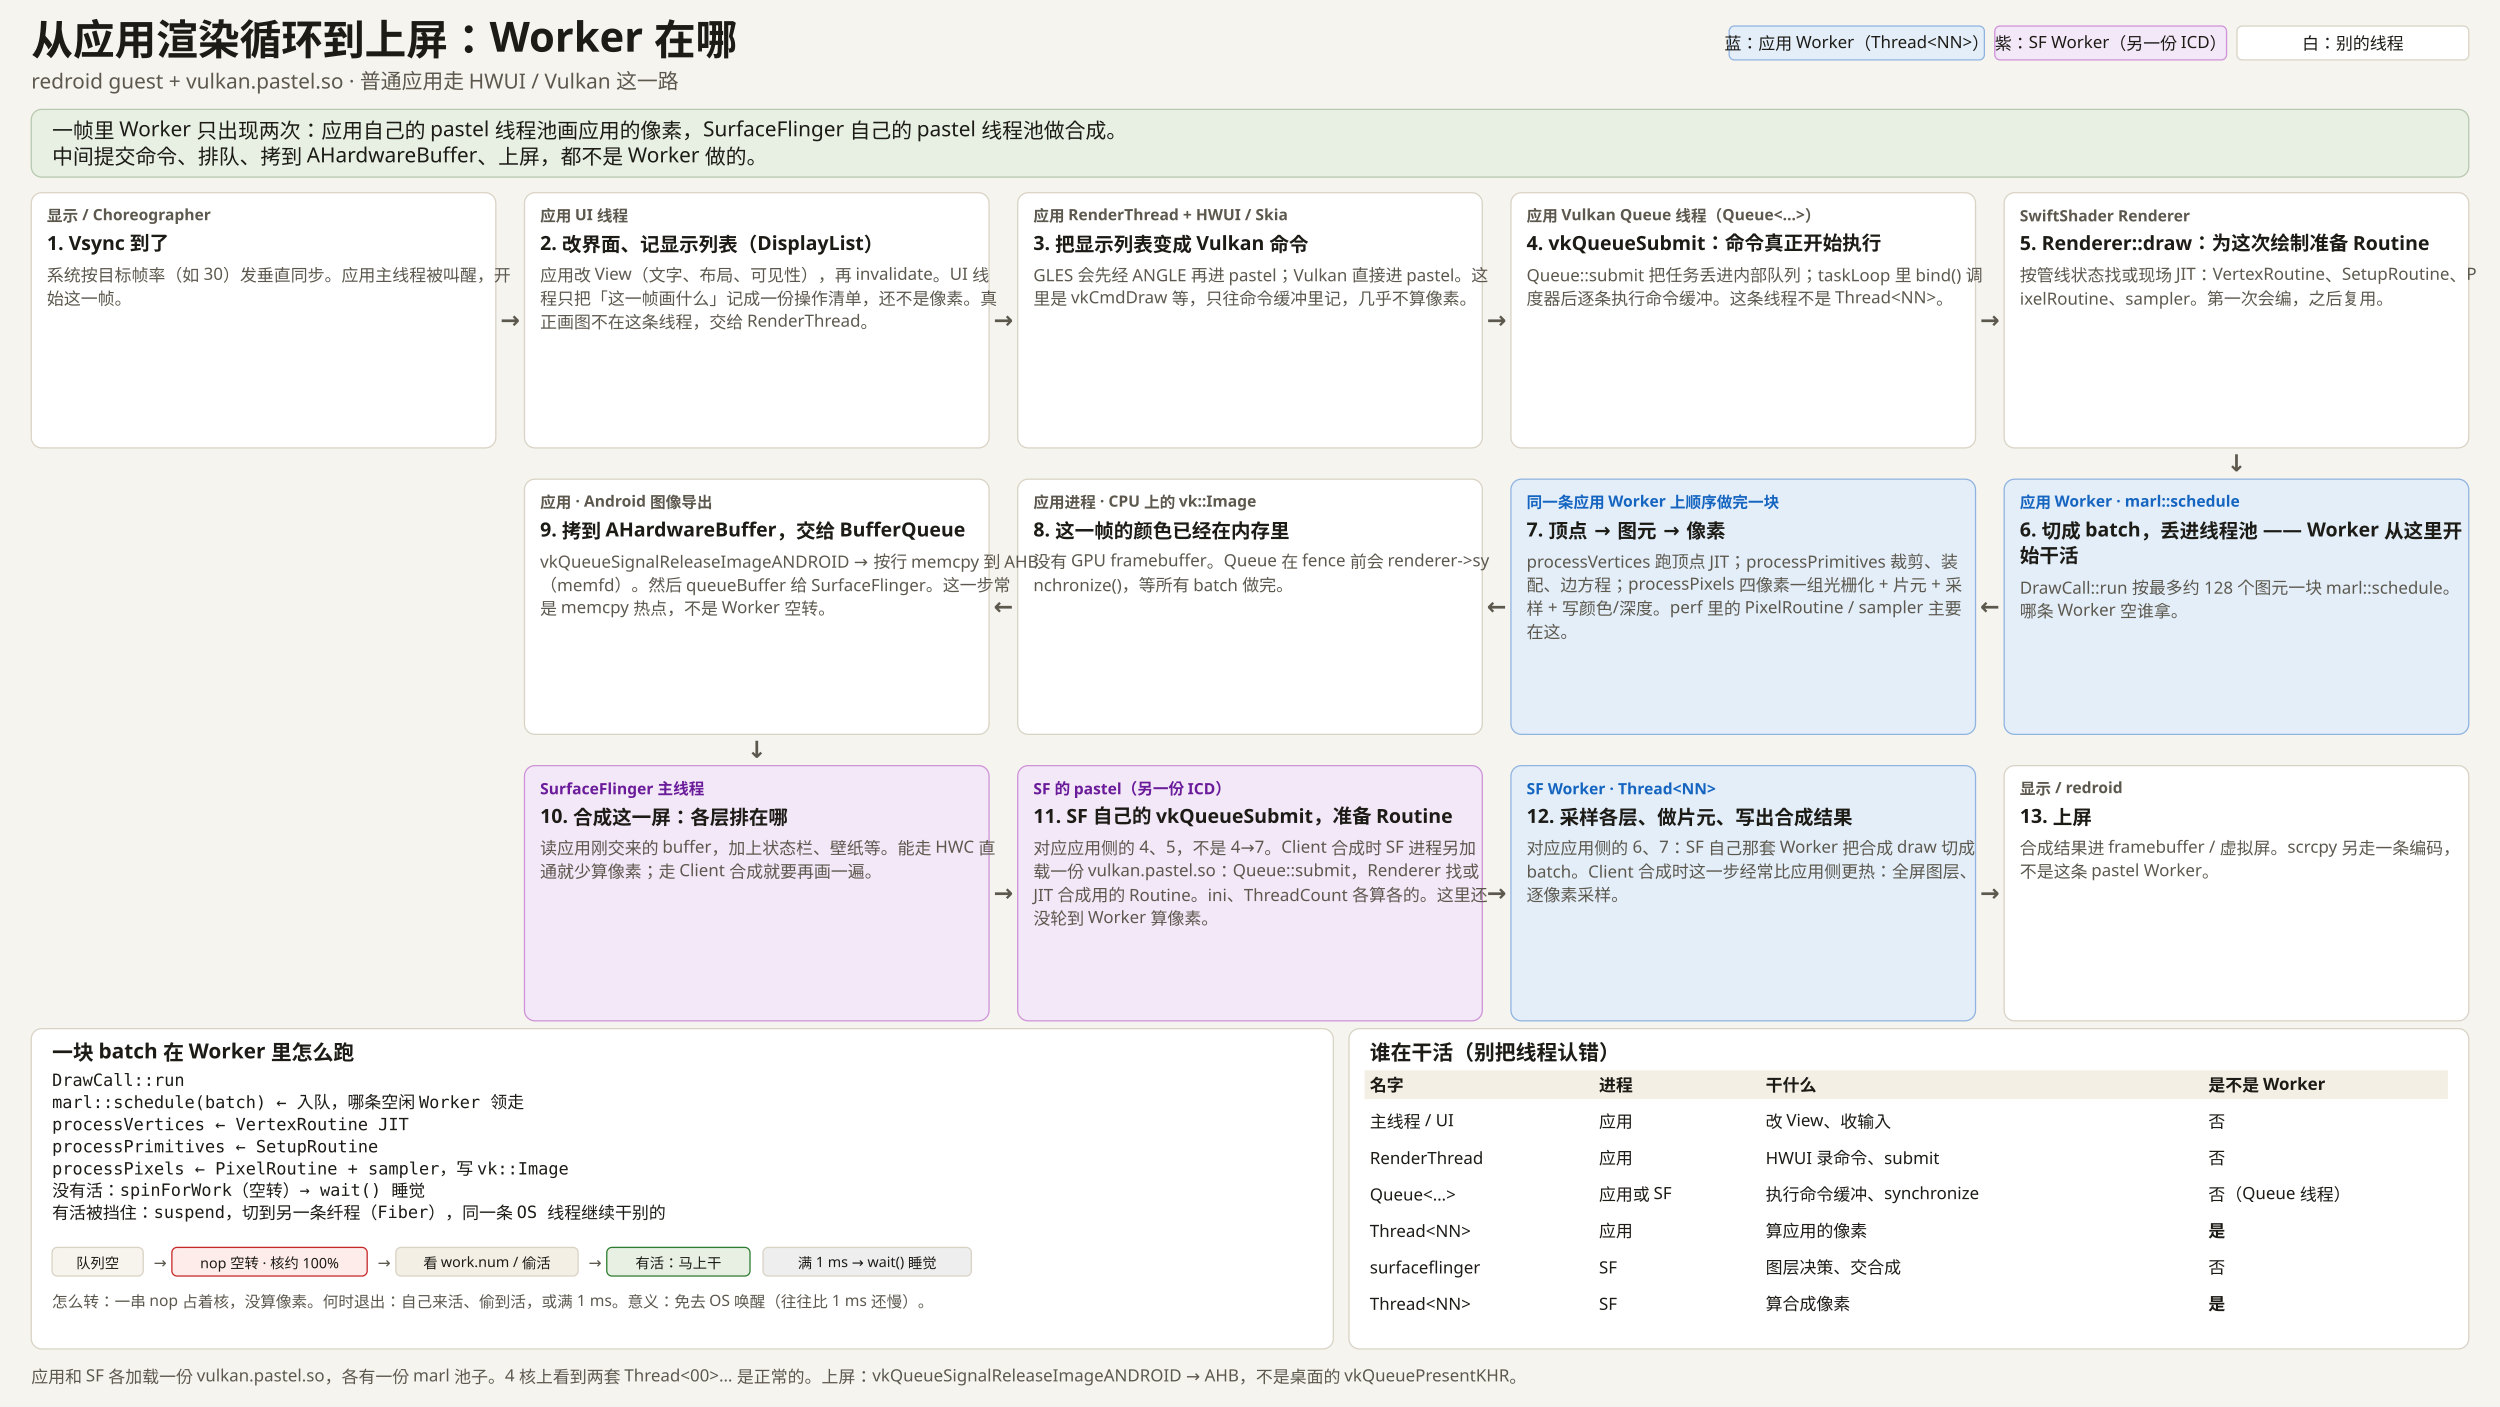
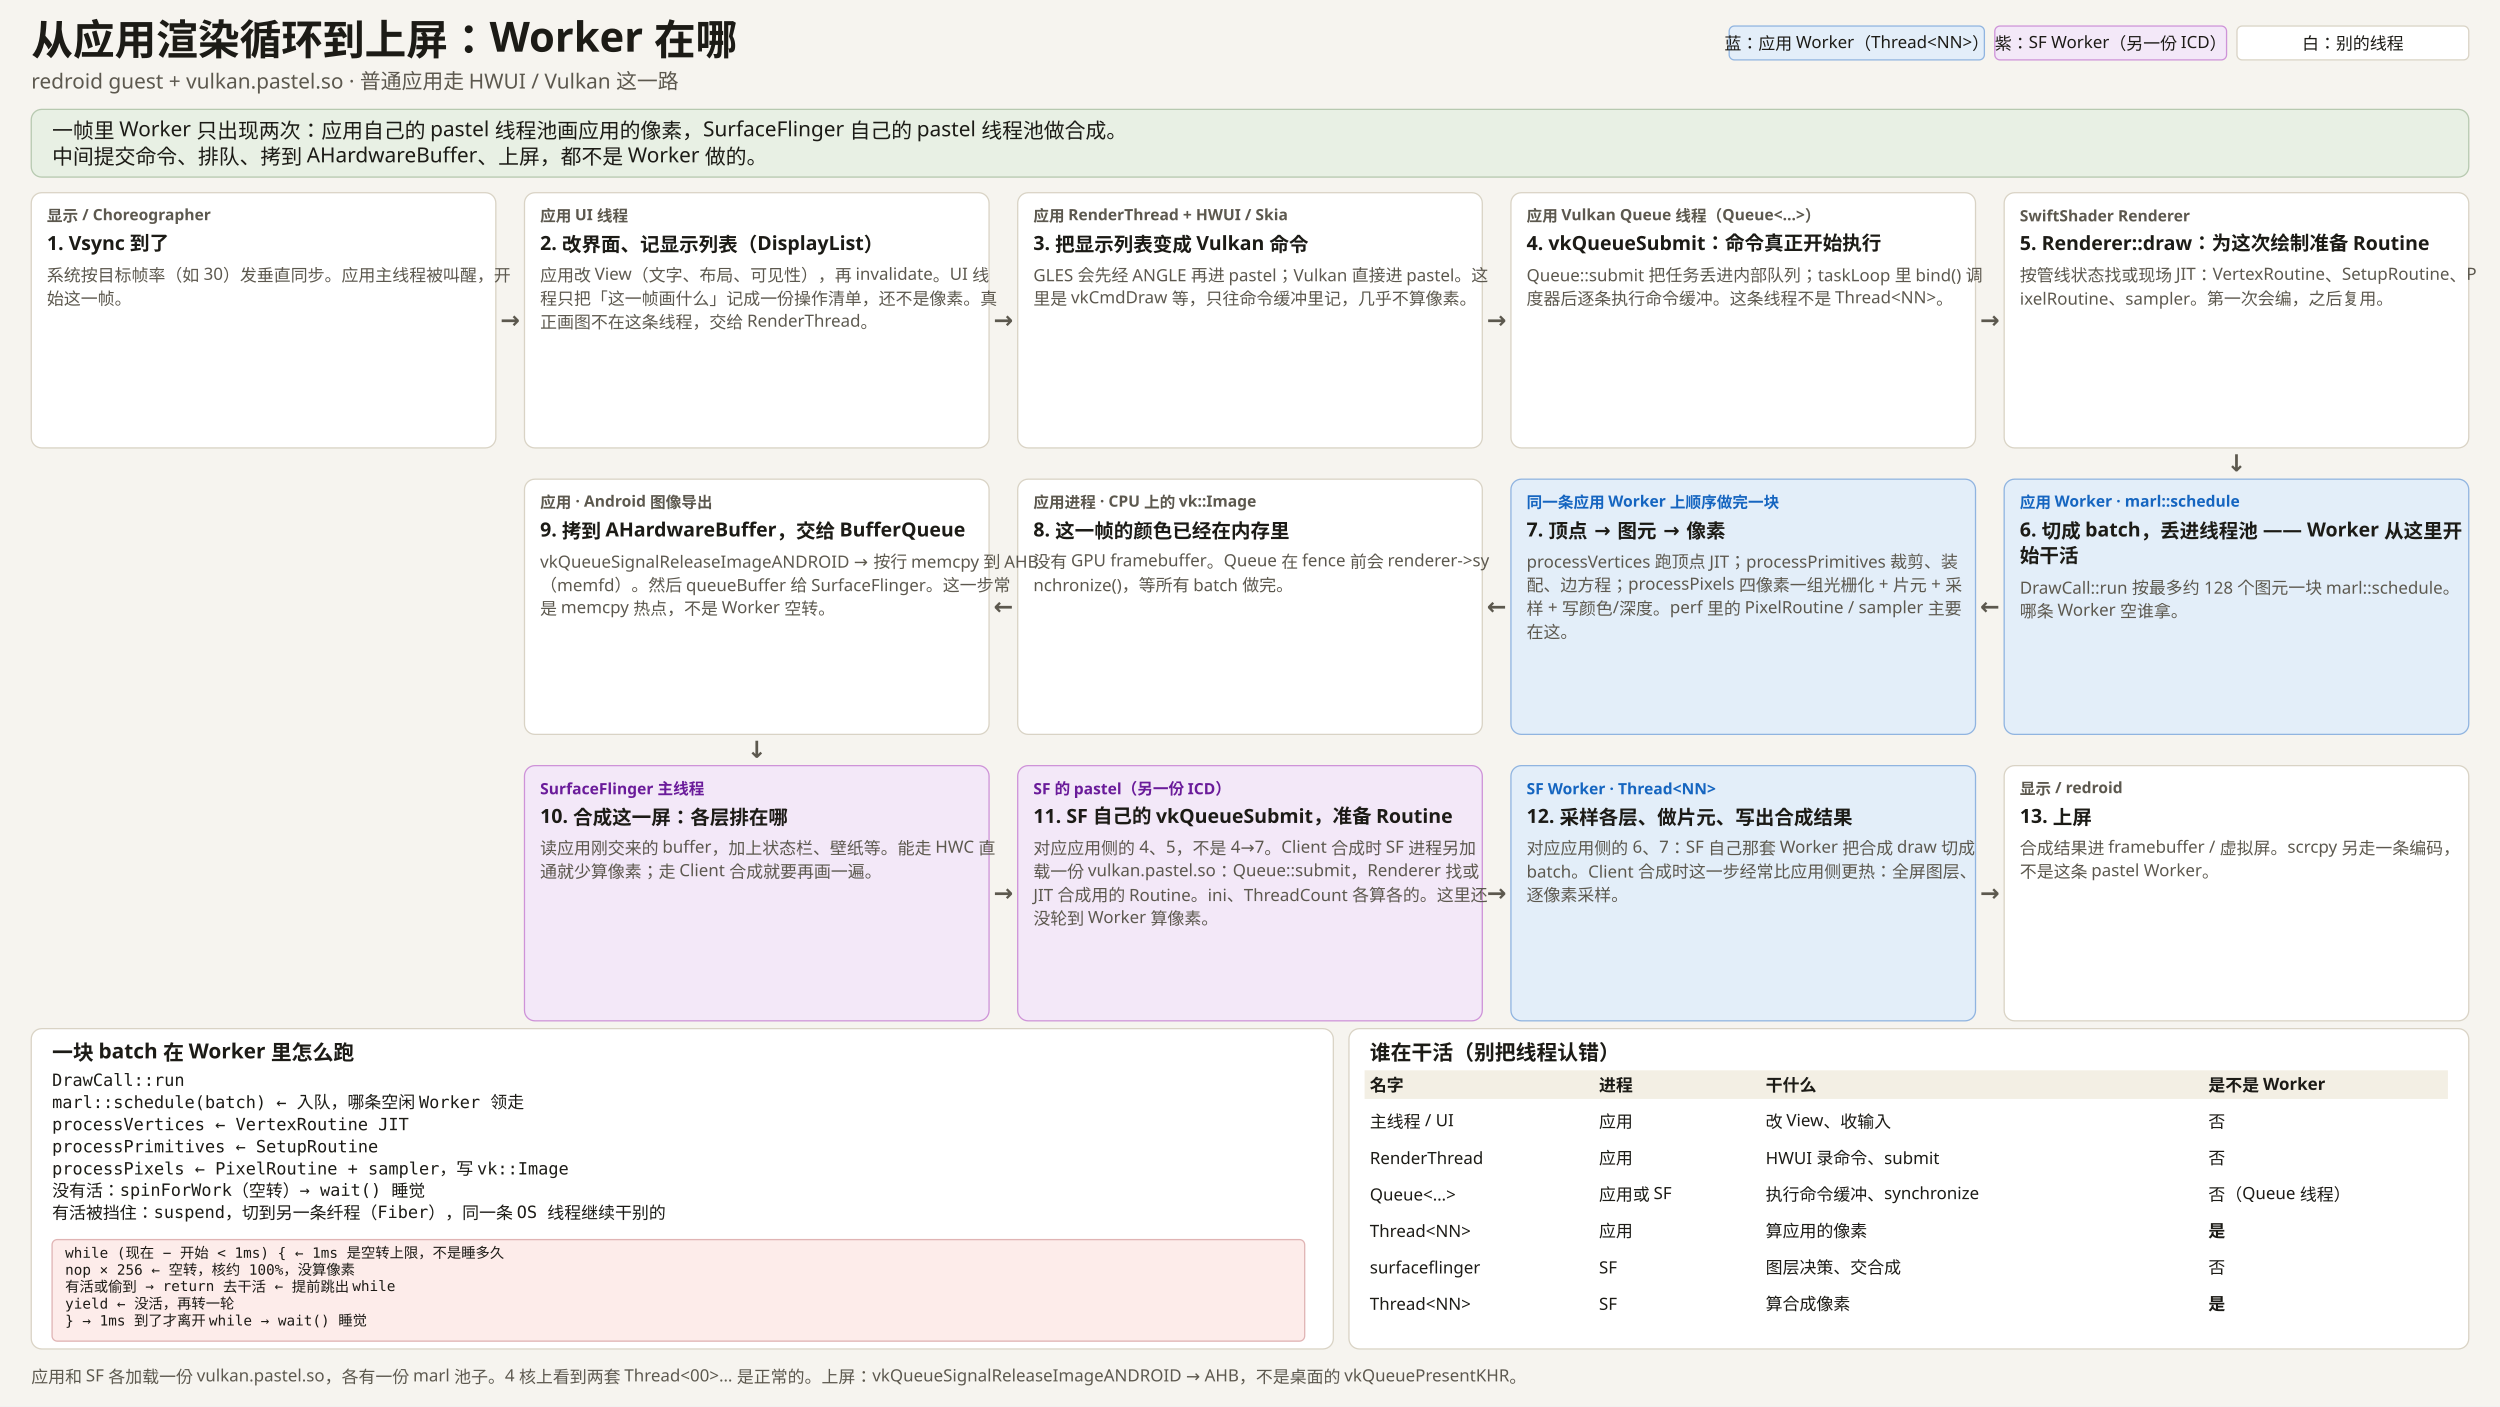
<svg xmlns="http://www.w3.org/2000/svg" viewBox="0 0 1920 1080" width="1920" height="1080" role="img">
  <rect width="1920" height="1080" fill="#f6f4ef" />
  <text x="24" y="42" font-family="sans-serif" font-size="32" font-weight="700" fill="#1c1b16">从应用渲染循环到上屏：Worker 在哪</text>
  <text x="24" y="68" font-family="sans-serif" font-size="16" fill="#5c584e">redroid guest + vulkan.pastel.so · 普通应用走 HWUI / Vulkan 这一路</text>
  <rect x="1328" y="20" width="196" height="26" rx="4" fill="#e3eef9" stroke="#90b4e0" />
  <text x="1426" y="38" text-anchor="middle" font-family="sans-serif" font-size="13" fill="#1c1b16">蓝：应用 Worker（Thread&lt;NN&gt;）</text>
  <rect x="1532" y="20" width="178" height="26" rx="4" fill="#f3e8f8" stroke="#ce93d8" />
  <text x="1621" y="38" text-anchor="middle" font-family="sans-serif" font-size="13" fill="#1c1b16">紫：SF Worker（另一份 ICD）</text>
  <rect x="1718" y="20" width="178" height="26" rx="4" fill="#ffffff" stroke="#d9d3c5" />
  <text x="1807" y="38" text-anchor="middle" font-family="sans-serif" font-size="13" fill="#1c1b16">白：别的线程</text>
  <rect x="24" y="84" width="1872" height="52" rx="8" fill="#e8f0e4" stroke="#b7c9b0" />
  <text x="40" y="106" font-family="sans-serif" font-size="16" fill="#1c1b16">一帧里 Worker 只出现两次：应用自己的 pastel 线程池画应用的像素，SurfaceFlinger 自己的 pastel 线程池做合成。</text>
  <text x="40" y="126" font-family="sans-serif" font-size="16" fill="#1c1b16">中间提交命令、排队、拷到 AHardwareBuffer、上屏，都不是 Worker 做的。</text>
  <rect x="24.0" y="148" width="356.8" height="196" rx="8" fill="#ffffff" stroke="#d9d3c5" />
  <text x="36.0" y="170" font-family="sans-serif" font-size="12" font-weight="700" fill="#5c584e">显示 / Choreographer</text>
  <text x="36.0" y="192" font-family="sans-serif" font-size="15" font-weight="700" fill="#1c1b16">1. Vsync 到了</text>
  <text x="36.0" y="216" font-family="sans-serif" font-size="13" fill="#5c584e">系统按目标帧率（如 30）发垂直同步。应用主线程被叫醒，开</text>
  <text x="36.0" y="234" font-family="sans-serif" font-size="13" fill="#5c584e">始这一帧。</text>
  <text x="391.8" y="252.0" text-anchor="middle" font-family="sans-serif" font-size="18" font-weight="700" fill="#5c584e">→</text>
  <rect x="402.8" y="148" width="356.8" height="196" rx="8" fill="#ffffff" stroke="#d9d3c5" />
  <text x="414.8" y="170" font-family="sans-serif" font-size="12" font-weight="700" fill="#5c584e">应用 UI 线程</text>
  <text x="414.8" y="192" font-family="sans-serif" font-size="15" font-weight="700" fill="#1c1b16">2. 改界面、记显示列表（DisplayList）</text>
  <text x="414.8" y="216" font-family="sans-serif" font-size="13" fill="#5c584e">应用改 View（文字、布局、可见性），再 invalidate。UI 线</text>
  <text x="414.8" y="234" font-family="sans-serif" font-size="13" fill="#5c584e">程只把「这一帧画什么」记成一份操作清单，还不是像素。真</text>
  <text x="414.8" y="252" font-family="sans-serif" font-size="13" fill="#5c584e">正画图不在这条线程，交给 RenderThread。</text>
  <text x="770.6" y="252.0" text-anchor="middle" font-family="sans-serif" font-size="18" font-weight="700" fill="#5c584e">→</text>
  <rect x="781.6" y="148" width="356.8" height="196" rx="8" fill="#ffffff" stroke="#d9d3c5" />
  <text x="793.6" y="170" font-family="sans-serif" font-size="12" font-weight="700" fill="#5c584e">应用 RenderThread + HWUI / Skia</text>
  <text x="793.6" y="192" font-family="sans-serif" font-size="15" font-weight="700" fill="#1c1b16">3. 把显示列表变成 Vulkan 命令</text>
  <text x="793.6" y="216" font-family="sans-serif" font-size="13" fill="#5c584e">GLES 会先经 ANGLE 再进 pastel；Vulkan 直接进 pastel。这</text>
  <text x="793.6" y="234" font-family="sans-serif" font-size="13" fill="#5c584e">里是 vkCmdDraw 等，只往命令缓冲里记，几乎不算像素。</text>
  <text x="1149.4" y="252.0" text-anchor="middle" font-family="sans-serif" font-size="18" font-weight="700" fill="#5c584e">→</text>
  <rect x="1160.4" y="148" width="356.8" height="196" rx="8" fill="#ffffff" stroke="#d9d3c5" />
  <text x="1172.4" y="170" font-family="sans-serif" font-size="12" font-weight="700" fill="#5c584e">应用 Vulkan Queue 线程（Queue&lt;…&gt;）</text>
  <text x="1172.4" y="192" font-family="sans-serif" font-size="15" font-weight="700" fill="#1c1b16">4. vkQueueSubmit：命令真正开始执行</text>
  <text x="1172.4" y="216" font-family="sans-serif" font-size="13" fill="#5c584e">Queue::submit 把任务丢进内部队列；taskLoop 里 bind() 调</text>
  <text x="1172.4" y="234" font-family="sans-serif" font-size="13" fill="#5c584e">度器后逐条执行命令缓冲。这条线程不是 Thread&lt;NN&gt;。</text>
  <text x="1528.2" y="252.0" text-anchor="middle" font-family="sans-serif" font-size="18" font-weight="700" fill="#5c584e">→</text>
  <rect x="1539.2" y="148" width="356.8" height="196" rx="8" fill="#ffffff" stroke="#d9d3c5" />
  <text x="1551.2" y="170" font-family="sans-serif" font-size="12" font-weight="700" fill="#5c584e">SwiftShader Renderer</text>
  <text x="1551.2" y="192" font-family="sans-serif" font-size="15" font-weight="700" fill="#1c1b16">5. Renderer::draw：为这次绘制准备 Routine</text>
  <text x="1551.2" y="216" font-family="sans-serif" font-size="13" fill="#5c584e">按管线状态找或现场 JIT：VertexRoutine、SetupRoutine、P</text>
  <text x="1551.2" y="234" font-family="sans-serif" font-size="13" fill="#5c584e">ixelRoutine、sampler。第一次会编，之后复用。</text>
  <text x="1717.6" y="362.0" text-anchor="middle" font-family="sans-serif" font-size="18" font-weight="700" fill="#5c584e">↓</text>
  <rect x="1539.2" y="368" width="356.8" height="196" rx="8" fill="#e3eef9" stroke="#90b4e0" />
  <text x="1551.2" y="390" font-family="sans-serif" font-size="12" font-weight="700" fill="#1565c0">应用 Worker · marl::schedule</text>
  <text x="1551.2" y="412" font-family="sans-serif" font-size="15" font-weight="700" fill="#1c1b16">6. 切成 batch，丢进线程池 —— Worker 从这里开</text>
  <text x="1551.2" y="432" font-family="sans-serif" font-size="15" font-weight="700" fill="#1c1b16">始干活</text>
  <text x="1551.2" y="456" font-family="sans-serif" font-size="13" fill="#5c584e">DrawCall::run 按最多约 128 个图元一块 marl::schedule。</text>
  <text x="1551.2" y="474" font-family="sans-serif" font-size="13" fill="#5c584e">哪条 Worker 空谁拿。</text>
  <rect x="1160.4" y="368" width="356.8" height="196" rx="8" fill="#e3eef9" stroke="#90b4e0" />
  <text x="1172.4" y="390" font-family="sans-serif" font-size="12" font-weight="700" fill="#1565c0">同一条应用 Worker 上顺序做完一块</text>
  <text x="1172.4" y="412" font-family="sans-serif" font-size="15" font-weight="700" fill="#1c1b16">7. 顶点 → 图元 → 像素</text>
  <text x="1172.4" y="436" font-family="sans-serif" font-size="13" fill="#5c584e">processVertices 跑顶点 JIT；processPrimitives 裁剪、装</text>
  <text x="1172.4" y="454" font-family="sans-serif" font-size="13" fill="#5c584e">配、边方程；processPixels 四像素一组光栅化 + 片元 + 采</text>
  <text x="1172.4" y="472" font-family="sans-serif" font-size="13" fill="#5c584e">样 + 写颜色/深度。perf 里的 PixelRoutine / sampler 主要</text>
  <text x="1172.4" y="490" font-family="sans-serif" font-size="13" fill="#5c584e">在这。</text>
  <rect x="781.6" y="368" width="356.8" height="196" rx="8" fill="#ffffff" stroke="#d9d3c5" />
  <text x="793.6" y="390" font-family="sans-serif" font-size="12" font-weight="700" fill="#5c584e">应用进程 · CPU 上的 vk::Image</text>
  <text x="793.6" y="412" font-family="sans-serif" font-size="15" font-weight="700" fill="#1c1b16">8. 这一帧的颜色已经在内存里</text>
  <text x="793.6" y="436" font-family="sans-serif" font-size="13" fill="#5c584e">没有 GPU framebuffer。Queue 在 fence 前会 renderer-&gt;sy</text>
  <text x="793.6" y="454" font-family="sans-serif" font-size="13" fill="#5c584e">nchronize()，等所有 batch 做完。</text>
  <rect x="402.8" y="368" width="356.8" height="196" rx="8" fill="#ffffff" stroke="#d9d3c5" />
  <text x="414.8" y="390" font-family="sans-serif" font-size="12" font-weight="700" fill="#5c584e">应用 · Android 图像导出</text>
  <text x="414.8" y="412" font-family="sans-serif" font-size="15" font-weight="700" fill="#1c1b16">9. 拷到 AHardwareBuffer，交给 BufferQueue</text>
  <text x="414.8" y="436" font-family="sans-serif" font-size="13" fill="#5c584e">vkQueueSignalReleaseImageANDROID → 按行 memcpy 到 AHB</text>
  <text x="414.8" y="454" font-family="sans-serif" font-size="13" fill="#5c584e">（memfd）。然后 queueBuffer 给 SurfaceFlinger。这一步常</text>
  <text x="414.8" y="472" font-family="sans-serif" font-size="13" fill="#5c584e">是 memcpy 热点，不是 Worker 空转。</text>
  <text x="1528.2" y="472.0" text-anchor="middle" font-family="sans-serif" font-size="18" font-weight="700" fill="#5c584e">←</text>
  <text x="1149.4" y="472.0" text-anchor="middle" font-family="sans-serif" font-size="18" font-weight="700" fill="#5c584e">←</text>
  <text x="770.6" y="472.0" text-anchor="middle" font-family="sans-serif" font-size="18" font-weight="700" fill="#5c584e">←</text>
  <text x="581.2" y="582.0" text-anchor="middle" font-family="sans-serif" font-size="18" font-weight="700" fill="#5c584e">↓</text>
  <rect x="402.8" y="588" width="356.8" height="196" rx="8" fill="#f3e8f8" stroke="#ce93d8" />
  <text x="414.8" y="610" font-family="sans-serif" font-size="12" font-weight="700" fill="#6a1b9a">SurfaceFlinger 主线程</text>
  <text x="414.8" y="632" font-family="sans-serif" font-size="15" font-weight="700" fill="#1c1b16">10. 合成这一屏：各层排在哪</text>
  <text x="414.8" y="656" font-family="sans-serif" font-size="13" fill="#5c584e">读应用刚交来的 buffer，加上状态栏、壁纸等。能走 HWC 直</text>
  <text x="414.8" y="674" font-family="sans-serif" font-size="13" fill="#5c584e">通就少算像素；走 Client 合成就要再画一遍。</text>
  <text x="770.6" y="692.0" text-anchor="middle" font-family="sans-serif" font-size="18" font-weight="700" fill="#5c584e">→</text>
  <rect x="781.6" y="588" width="356.8" height="196" rx="8" fill="#f3e8f8" stroke="#ce93d8" />
  <text x="793.6" y="610" font-family="sans-serif" font-size="12" font-weight="700" fill="#6a1b9a">SF 的 pastel（另一份 ICD）</text>
  <text x="793.6" y="632" font-family="sans-serif" font-size="15" font-weight="700" fill="#1c1b16">11. SF 自己的 vkQueueSubmit，准备 Routine</text>
  <text x="793.6" y="656" font-family="sans-serif" font-size="13" fill="#5c584e">对应应用侧的 4、5，不是 4→7。Client 合成时 SF 进程另加</text>
  <text x="793.6" y="674" font-family="sans-serif" font-size="13" fill="#5c584e">载一份 vulkan.pastel.so：Queue::submit，Renderer 找或 </text>
  <text x="793.6" y="692" font-family="sans-serif" font-size="13" fill="#5c584e">JIT 合成用的 Routine。ini、ThreadCount 各算各的。这里还</text>
  <text x="793.6" y="710" font-family="sans-serif" font-size="13" fill="#5c584e">没轮到 Worker 算像素。</text>
  <text x="1149.4" y="692.0" text-anchor="middle" font-family="sans-serif" font-size="18" font-weight="700" fill="#5c584e">→</text>
  <rect x="1160.4" y="588" width="356.8" height="196" rx="8" fill="#e3eef9" stroke="#90b4e0" />
  <text x="1172.4" y="610" font-family="sans-serif" font-size="12" font-weight="700" fill="#1565c0">SF Worker · Thread&lt;NN&gt;</text>
  <text x="1172.4" y="632" font-family="sans-serif" font-size="15" font-weight="700" fill="#1c1b16">12. 采样各层、做片元、写出合成结果</text>
  <text x="1172.4" y="656" font-family="sans-serif" font-size="13" fill="#5c584e">对应应用侧的 6、7：SF 自己那套 Worker 把合成 draw 切成</text>
  <text x="1172.4" y="674" font-family="sans-serif" font-size="13" fill="#5c584e"> batch。Client 合成时这一步经常比应用侧更热：全屏图层、</text>
  <text x="1172.4" y="692" font-family="sans-serif" font-size="13" fill="#5c584e">逐像素采样。</text>
  <text x="1528.2" y="692.0" text-anchor="middle" font-family="sans-serif" font-size="18" font-weight="700" fill="#5c584e">→</text>
  <rect x="1539.2" y="588" width="356.8" height="196" rx="8" fill="#ffffff" stroke="#d9d3c5" />
  <text x="1551.2" y="610" font-family="sans-serif" font-size="12" font-weight="700" fill="#5c584e">显示 / redroid</text>
  <text x="1551.2" y="632" font-family="sans-serif" font-size="15" font-weight="700" fill="#1c1b16">13. 上屏</text>
  <text x="1551.2" y="656" font-family="sans-serif" font-size="13" fill="#5c584e">合成结果进 framebuffer / 虚拟屏。scrcpy 另走一条编码，</text>
  <text x="1551.2" y="674" font-family="sans-serif" font-size="13" fill="#5c584e">不是这条 pastel Worker。</text>
  <rect x="24" y="790" width="1000" height="246" rx="8" fill="#ffffff" stroke="#d9d3c5" />
  <text x="40" y="814" font-family="sans-serif" font-size="16" font-weight="700" fill="#1c1b16">一块 batch 在 Worker 里怎么跑</text>
  <text x="40" y="834" font-family="monospace" font-size="13" fill="#1c1b16">DrawCall::run</text>
  <text x="40" y="851" font-family="monospace" font-size="13" fill="#1c1b16">  marl::schedule(batch)     ← 入队，哪条空闲 Worker 领走</text>
  <text x="40" y="868" font-family="monospace" font-size="13" fill="#1c1b16">    processVertices         ← VertexRoutine JIT</text>
  <text x="40" y="885" font-family="monospace" font-size="13" fill="#1c1b16">    processPrimitives       ← SetupRoutine</text>
  <text x="40" y="902" font-family="monospace" font-size="13" fill="#1c1b16">    processPixels           ← PixelRoutine + sampler，写 vk::Image</text>
  <text x="40" y="919" font-family="monospace" font-size="13" fill="#1c1b16">没有活：spinForWork（空转）→ wait() 睡觉</text>
  <text x="40" y="936" font-family="monospace" font-size="13" fill="#1c1b16">有活被挡住：suspend，切到另一条纤程（Fiber），同一条 OS 线程继续干别的</text>
-   <rect x="40" y="958" width="70" height="22" rx="4" fill="#f7f4ee" stroke="#d9d3c5" />
-   <text x="75.0" y="974" text-anchor="middle" font-family="sans-serif" font-size="11" fill="#1c1b16">队列空</text>
-   <text x="118" y="974" font-family="sans-serif" font-size="12" fill="#5c584e">→</text>
-   <rect x="132" y="958" width="150" height="22" rx="4" fill="#fdecea" stroke="#c62828" />
-   <text x="207.0" y="974" text-anchor="middle" font-family="sans-serif" font-size="11" fill="#1c1b16">nop 空转 · 核约 100%</text>
-   <text x="290" y="974" font-family="sans-serif" font-size="12" fill="#5c584e">→</text>
-   <rect x="304" y="958" width="140" height="22" rx="4" fill="#f3efe4" stroke="#d9d3c5" />
-   <text x="374.0" y="974" text-anchor="middle" font-family="sans-serif" font-size="11" fill="#1c1b16">看 work.num / 偷活</text>
-   <text x="452" y="974" font-family="sans-serif" font-size="12" fill="#5c584e">→</text>
-   <rect x="466" y="958" width="110" height="22" rx="4" fill="#e8f0e4" stroke="#2e7d32" />
-   <text x="521.0" y="974" text-anchor="middle" font-family="sans-serif" font-size="11" fill="#1c1b16">有活：马上干</text>
-   <rect x="586" y="958" width="160" height="22" rx="4" fill="#eeeeee" stroke="#d9d3c5" />
-   <text x="666.0" y="974" text-anchor="middle" font-family="sans-serif" font-size="11" fill="#1c1b16">满 1 ms → wait() 睡觉</text>
-   <text x="40" y="1004" font-family="sans-serif" font-size="12" fill="#5c584e">怎么转：一串 nop 占着核，没算像素。何时退出：自己来活、偷到活，或满 1 ms。意义：免去 OS 唤醒（往往比 1 ms 还慢）。</text>
+   <rect x="40" y="952" width="962" height="78" rx="4" fill="#fdecea" stroke="#e0b4b4" />
+   <text x="50" y="966" font-family="monospace" font-size="11" fill="#1c1b16">while (现在 − 开始 &lt; 1ms) {      ← 1ms 是空转上限，不是睡多久</text>
+   <text x="50" y="979" font-family="monospace" font-size="11" fill="#1c1b16">    nop × 256                     ← 空转，核约 100%，没算像素</text>
+   <text x="50" y="992" font-family="monospace" font-size="11" fill="#1c1b16">    有活或偷到 → return 去干活    ← 提前跳出 while</text>
+   <text x="50" y="1005" font-family="monospace" font-size="11" fill="#1c1b16">    yield                         ← 没活，再转一轮</text>
+   <text x="50" y="1018" font-family="monospace" font-size="11" fill="#1c1b16">}  → 1ms 到了才离开 while → wait() 睡觉</text>
  <rect x="1036" y="790" width="860" height="246" rx="8" fill="#ffffff" stroke="#d9d3c5" />
  <text x="1052" y="814" font-family="sans-serif" font-size="16" font-weight="700" fill="#1c1b16">谁在干活（别把线程认错）</text>
  <rect x="1048" y="822" width="832" height="22" fill="#f3efe4" />
  <text x="1052" y="838" font-family="sans-serif" font-size="13" font-weight="700" fill="#1c1b16">名字</text>
  <text x="1228" y="838" font-family="sans-serif" font-size="13" font-weight="700" fill="#1c1b16">进程</text>
  <text x="1356" y="838" font-family="sans-serif" font-size="13" font-weight="700" fill="#1c1b16">干什么</text>
  <text x="1696" y="838" font-family="sans-serif" font-size="13" font-weight="700" fill="#1c1b16">是不是 Worker</text>
  <text x="1052" y="866" font-family="sans-serif" font-size="13" font-weight="400" fill="#1c1b16">主线程 / UI</text>
  <text x="1228" y="866" font-family="sans-serif" font-size="13" font-weight="400" fill="#1c1b16">应用</text>
  <text x="1356" y="866" font-family="sans-serif" font-size="13" font-weight="400" fill="#1c1b16">改 View、收输入</text>
  <text x="1696" y="866" font-family="sans-serif" font-size="13" font-weight="400" fill="#1c1b16">否</text>
  <text x="1052" y="894" font-family="sans-serif" font-size="13" font-weight="400" fill="#1c1b16">RenderThread</text>
  <text x="1228" y="894" font-family="sans-serif" font-size="13" font-weight="400" fill="#1c1b16">应用</text>
  <text x="1356" y="894" font-family="sans-serif" font-size="13" font-weight="400" fill="#1c1b16">HWUI 录命令、submit</text>
  <text x="1696" y="894" font-family="sans-serif" font-size="13" font-weight="400" fill="#1c1b16">否</text>
  <text x="1052" y="922" font-family="sans-serif" font-size="13" font-weight="400" fill="#1c1b16">Queue&lt;…&gt;</text>
  <text x="1228" y="922" font-family="sans-serif" font-size="13" font-weight="400" fill="#1c1b16">应用或 SF</text>
  <text x="1356" y="922" font-family="sans-serif" font-size="13" font-weight="400" fill="#1c1b16">执行命令缓冲、synchronize</text>
  <text x="1696" y="922" font-family="sans-serif" font-size="13" font-weight="400" fill="#1c1b16">否（Queue 线程）</text>
  <text x="1052" y="950" font-family="sans-serif" font-size="13" font-weight="400" fill="#1c1b16">Thread&lt;NN&gt;</text>
  <text x="1228" y="950" font-family="sans-serif" font-size="13" font-weight="400" fill="#1c1b16">应用</text>
  <text x="1356" y="950" font-family="sans-serif" font-size="13" font-weight="400" fill="#1c1b16">算应用的像素</text>
  <text x="1696" y="950" font-family="sans-serif" font-size="13" font-weight="700" fill="#1c1b16">是</text>
  <text x="1052" y="978" font-family="sans-serif" font-size="13" font-weight="400" fill="#1c1b16">surfaceflinger</text>
  <text x="1228" y="978" font-family="sans-serif" font-size="13" font-weight="400" fill="#1c1b16">SF</text>
  <text x="1356" y="978" font-family="sans-serif" font-size="13" font-weight="400" fill="#1c1b16">图层决策、交合成</text>
  <text x="1696" y="978" font-family="sans-serif" font-size="13" font-weight="400" fill="#1c1b16">否</text>
  <text x="1052" y="1006" font-family="sans-serif" font-size="13" font-weight="400" fill="#1c1b16">Thread&lt;NN&gt;</text>
  <text x="1228" y="1006" font-family="sans-serif" font-size="13" font-weight="400" fill="#1c1b16">SF</text>
  <text x="1356" y="1006" font-family="sans-serif" font-size="13" font-weight="400" fill="#1c1b16">算合成像素</text>
  <text x="1696" y="1006" font-family="sans-serif" font-size="13" font-weight="700" fill="#1c1b16">是</text>
  <text x="24" y="1062" font-family="sans-serif" font-size="13" fill="#5c584e">应用和 SF 各加载一份 vulkan.pastel.so，各有一份 marl 池子。4 核上看到两套 Thread&lt;00&gt;… 是正常的。上屏：vkQueueSignalReleaseImageANDROID → AHB，不是桌面的 vkQueuePresentKHR。</text>
</svg>
